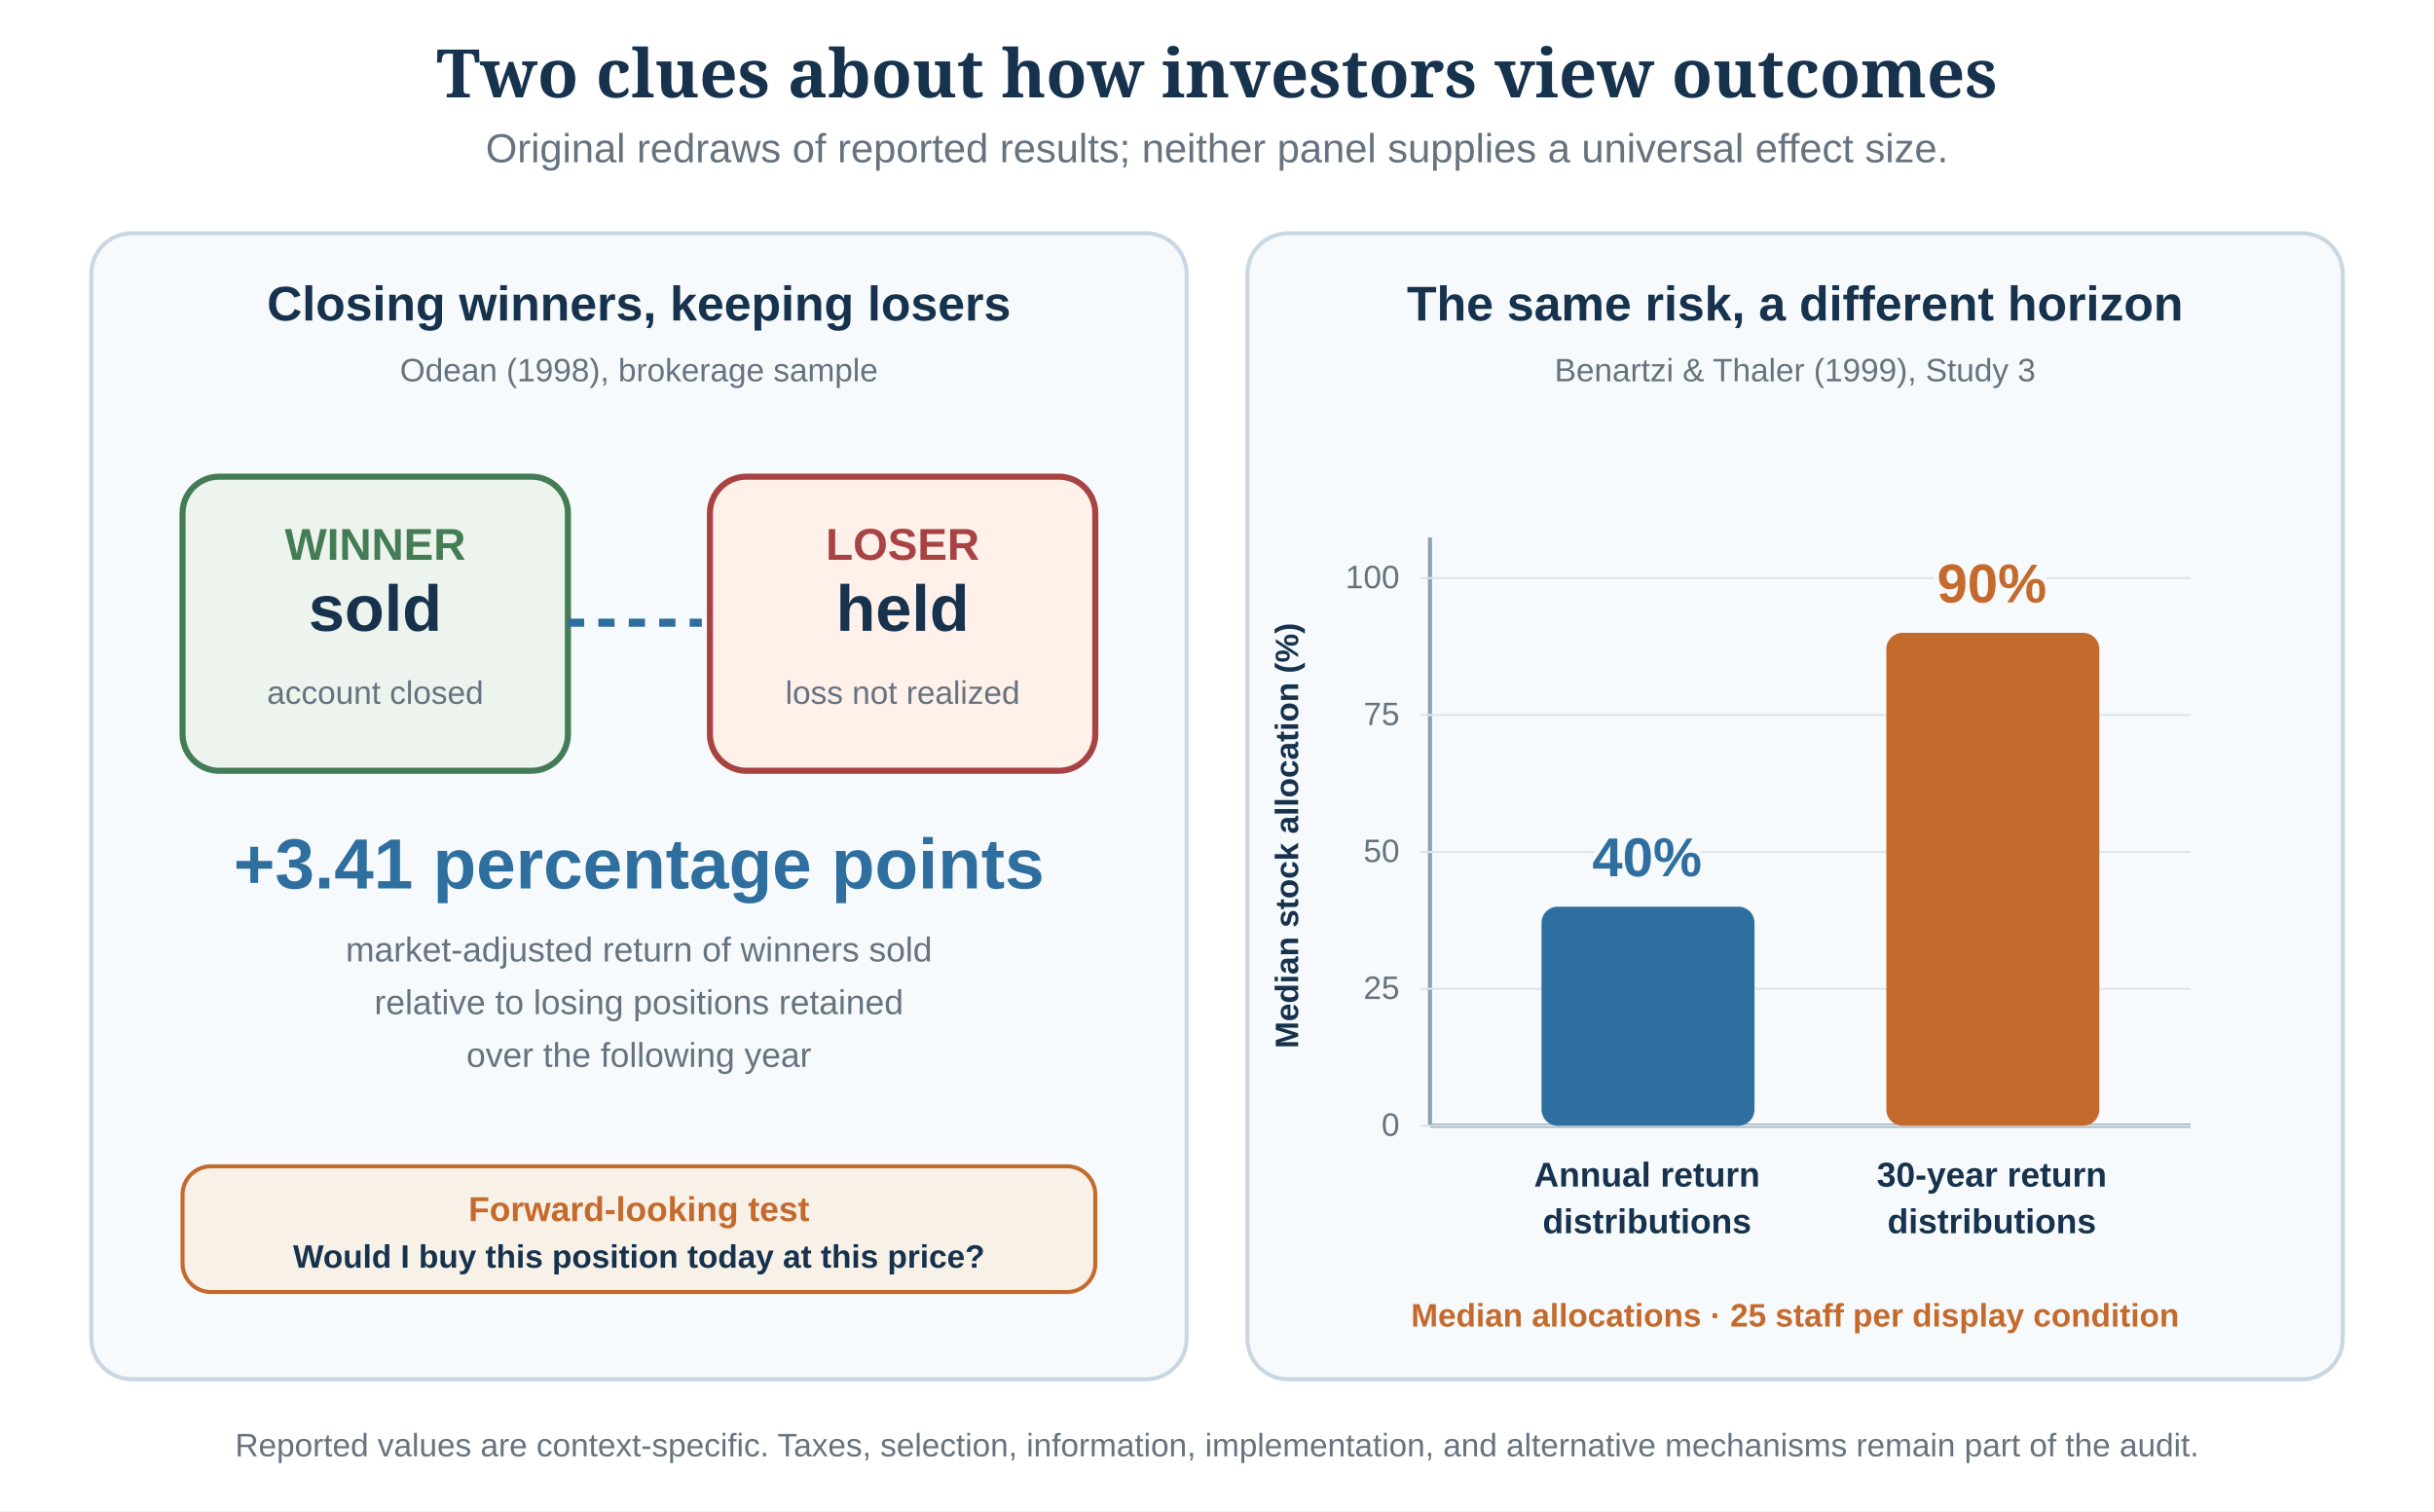
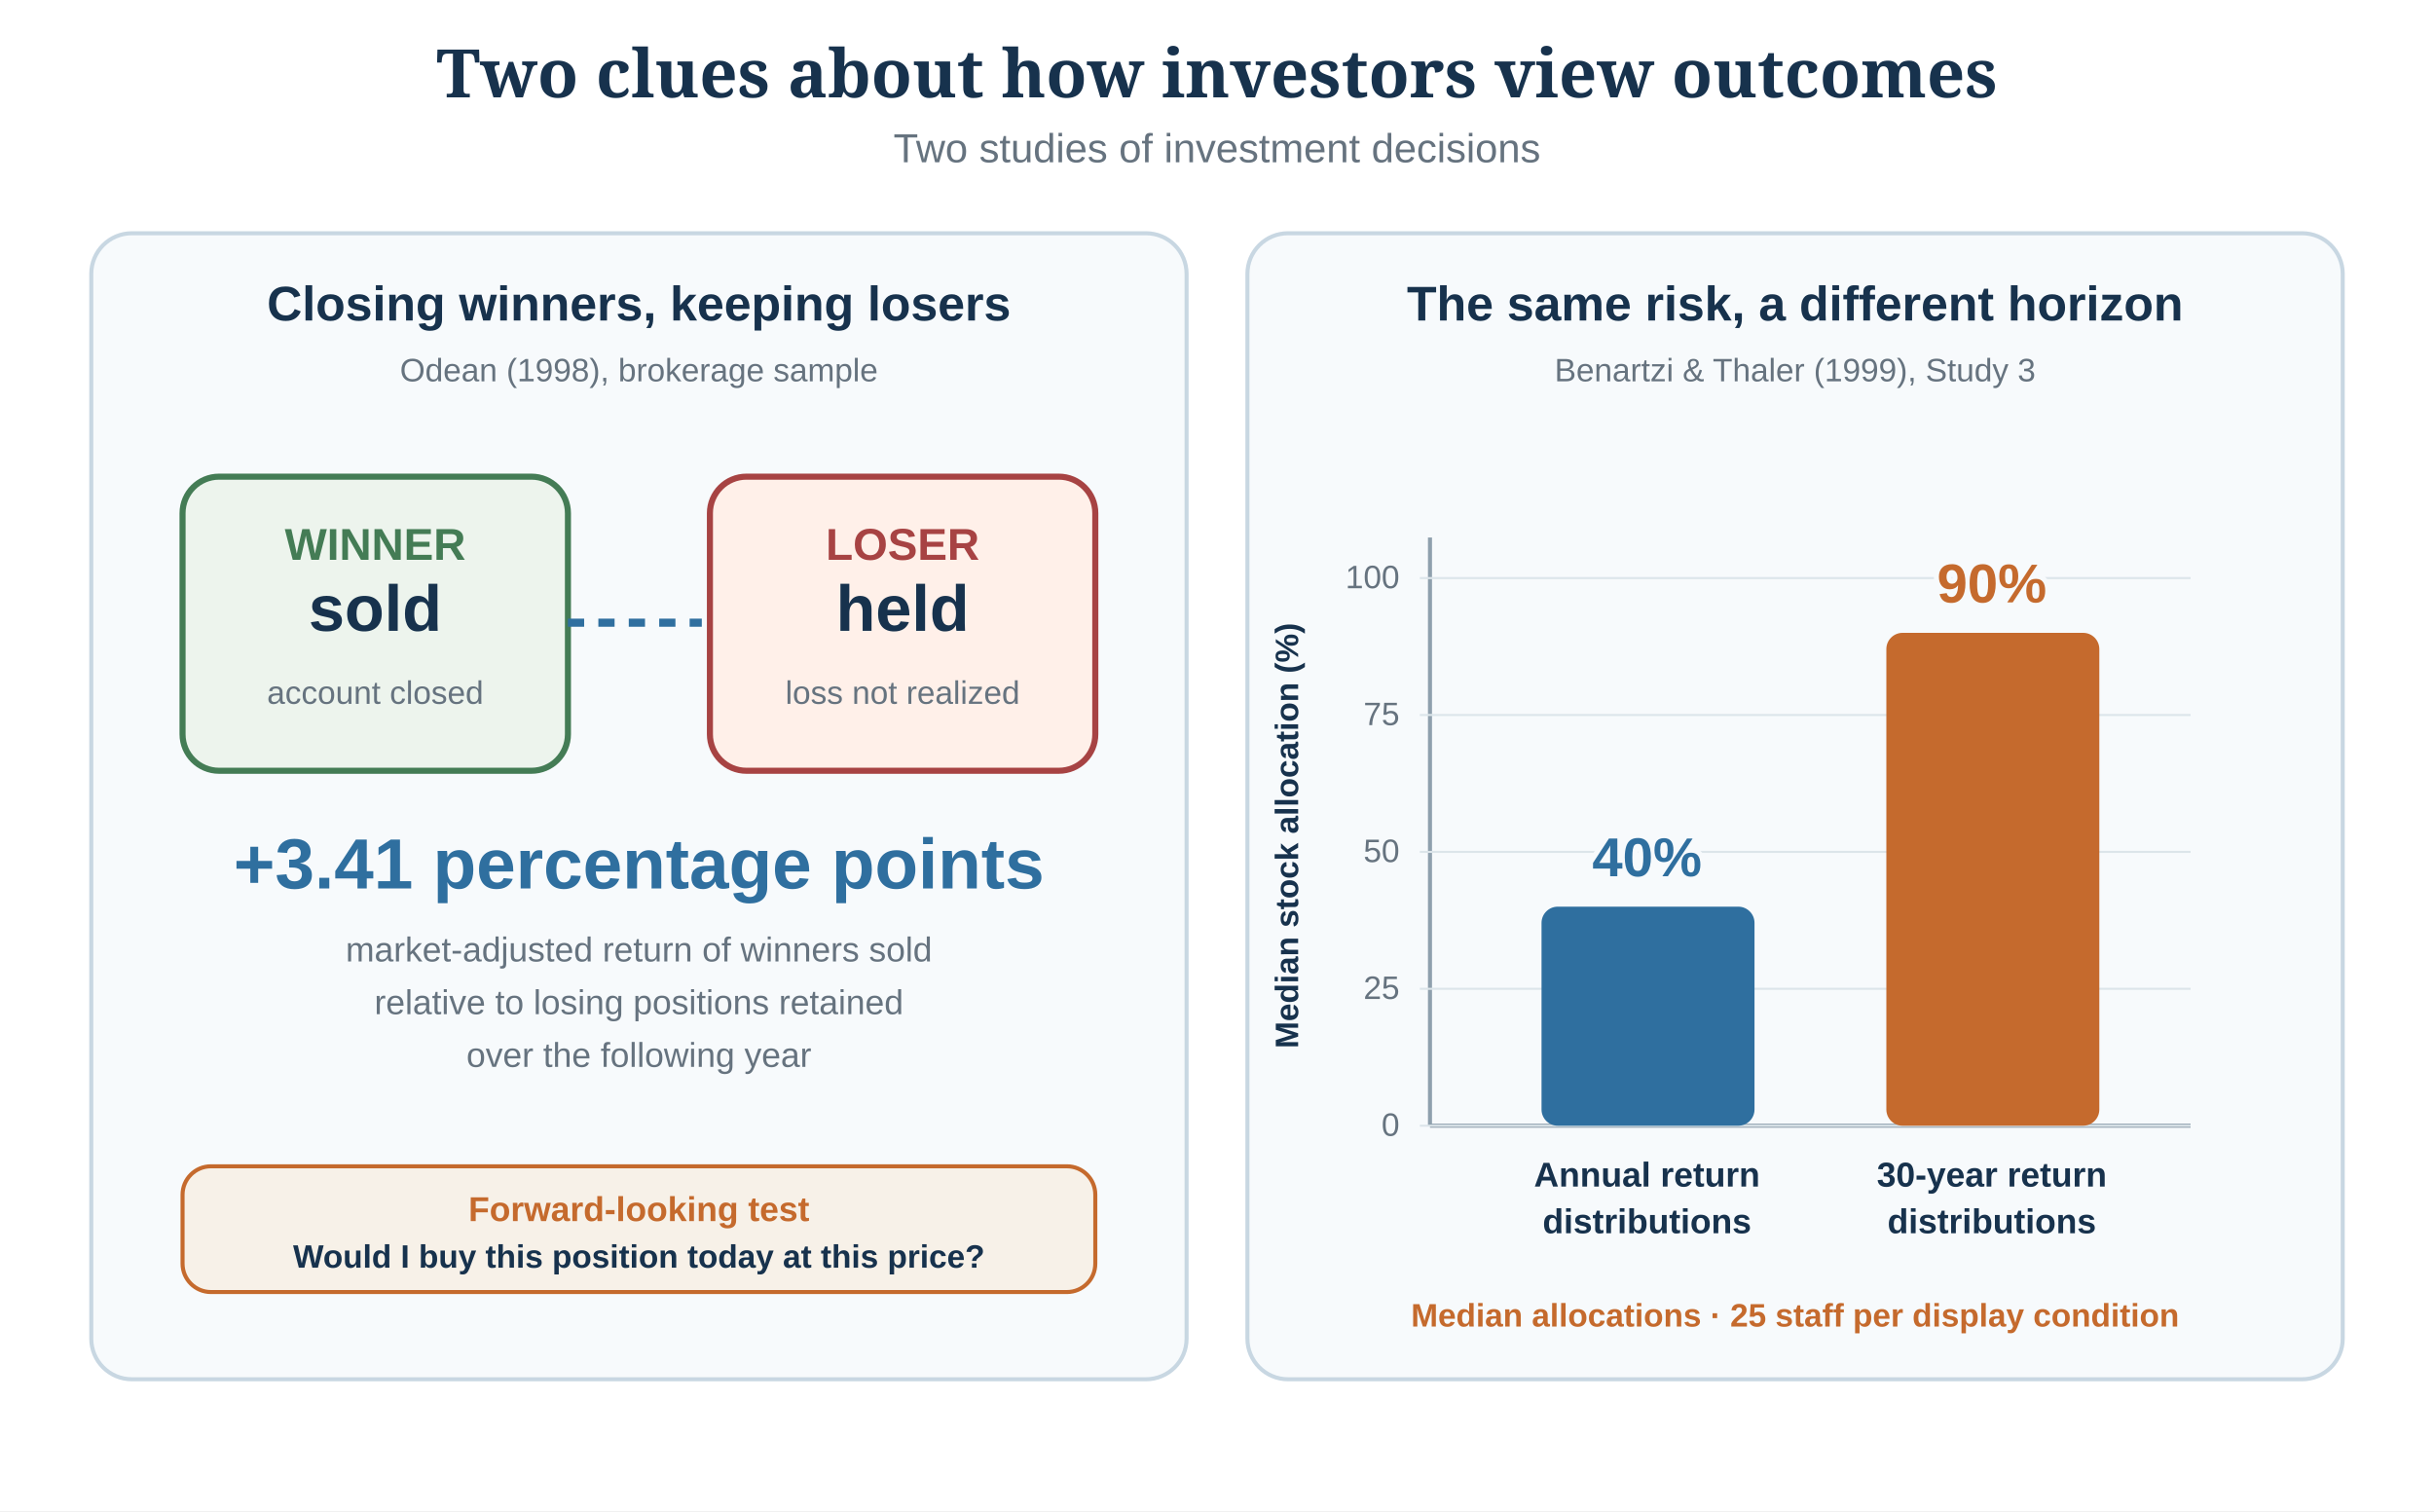
<svg xmlns="http://www.w3.org/2000/svg" width="1200" height="745" viewBox="0 0 1200 745" role="img" aria-labelledby="title desc">
  <defs>
    <marker id="blueArrow" viewBox="0 0 10 8" markerWidth="10" markerHeight="8" refX="9" refY="4" orient="auto" markerUnits="userSpaceOnUse">
      <path d="M0.5 0.8 L9 4 L0.5 7.2 Z" fill="#2f6f9f" />
    </marker>
    <marker id="orangeArrow" viewBox="0 0 10 8" markerWidth="10" markerHeight="8" refX="9" refY="4" orient="auto" markerUnits="userSpaceOnUse">
      <path d="M0.5 0.8 L9 4 L0.5 7.2 Z" fill="#c56a2d" />
    </marker>
    <filter id="shadow">
      <feDropShadow dx="0" dy="3" stdDeviation="4" flood-color="#17324d" flood-opacity="0.12" />
    </filter>
  </defs>
  <rect width="1200" height="745" fill="#ffffff" />
  <text x="600" y="48" text-anchor="middle" font-family="Georgia, serif" font-size="33.0" font-weight="700" fill="#17324d">Two clues about how investors view outcomes</text>
-   <text x="600" y="80" text-anchor="middle" font-family="Arial, sans-serif" font-size="20.0" font-weight="400" fill="#66737f">Original redraws of reported results; neither panel supplies a universal effect size.</text>
+   <text x="600" y="80" text-anchor="middle" font-family="Arial, sans-serif" font-size="20.0" font-weight="400" fill="#66737f">Two studies of investment decisions</text>
  <rect x="45" y="115" width="540" height="565" rx="20" fill="#f7fafc" stroke="#c8d7e2" stroke-width="2" />
  <text x="315" y="158" text-anchor="middle" font-family="Arial, sans-serif" font-size="24.0" font-weight="700" fill="#17324d">Closing winners, keeping losers</text>
  <text x="315" y="188" text-anchor="middle" font-family="Arial, sans-serif" font-size="16.0" font-weight="400" fill="#66737f">Odean (1998), brokerage sample</text>
  <rect x="90" y="235" width="190" height="145" rx="18" fill="#edf4ed" stroke="#447c55" stroke-width="3" />
  <text x="185" y="276" text-anchor="middle" font-family="Arial, sans-serif" font-size="22.0" font-weight="700" fill="#447c55">WINNER</text>
  <text x="185" y="311" text-anchor="middle" font-family="Arial, sans-serif" font-size="32.0" font-weight="700" fill="#17324d">sold</text>
  <text x="185" y="347" text-anchor="middle" font-family="Arial, sans-serif" font-size="16" font-weight="400" fill="#66737f">account closed</text>
  <rect x="350" y="235" width="190" height="145" rx="18" fill="#fff0e9" stroke="#a74343" stroke-width="3" />
  <text x="445" y="276" text-anchor="middle" font-family="Arial, sans-serif" font-size="22.0" font-weight="700" fill="#a74343">LOSER</text>
  <text x="445" y="311" text-anchor="middle" font-family="Arial, sans-serif" font-size="32.0" font-weight="700" fill="#17324d">held</text>
  <text x="445" y="347" text-anchor="middle" font-family="Arial, sans-serif" font-size="16" font-weight="400" fill="#66737f">loss not realized</text>
  <line x1="280" y1="307" x2="346" y2="307" stroke="#2f6f9f" stroke-width="4" stroke-dasharray="8 7" />
  <text x="315" y="438" text-anchor="middle" font-family="Arial, sans-serif" font-size="35.0" font-weight="700" fill="#2f6f9f">+3.41 percentage points</text>
  <text x="315" y="474" text-anchor="middle" font-family="Arial, sans-serif" font-size="17.0" font-weight="400" fill="#66737f">market-adjusted return of winners sold</text>
  <text x="315" y="500" text-anchor="middle" font-family="Arial, sans-serif" font-size="17.0" font-weight="400" fill="#66737f">relative to losing positions retained</text>
  <text x="315" y="526" text-anchor="middle" font-family="Arial, sans-serif" font-size="17.0" font-weight="400" fill="#66737f">over the following year</text>
  <rect x="90" y="575" width="450" height="62" rx="14" fill="#f7f1e8" stroke="#c56a2d" stroke-width="2" />
  <text x="315" y="602" text-anchor="middle" font-family="Arial, sans-serif" font-size="17.0" font-weight="700" fill="#c56a2d">Forward-looking test</text>
  <text x="315" y="625" text-anchor="middle" font-family="Arial, sans-serif" font-size="16.0" font-weight="700" fill="#17324d">Would I buy this position today at this price?</text>
  <rect x="615" y="115" width="540" height="565" rx="20" fill="#f7fafc" stroke="#c8d7e2" stroke-width="2" />
  <text x="885" y="158" text-anchor="middle" font-family="Arial, sans-serif" font-size="24.0" font-weight="700" fill="#17324d">The same risk, a different horizon</text>
  <text x="885" y="188" text-anchor="middle" font-family="Arial, sans-serif" font-size="16.0" font-weight="400" fill="#66737f">Benartzi &amp; Thaler (1999), Study 3</text>
  <line x1="705" y1="555" x2="1080" y2="555" stroke="#8fa0ad" stroke-width="2" />
  <line x1="705" y1="265" x2="705" y2="555" stroke="#8fa0ad" stroke-width="2" />
  <line x1="700" y1="555.0" x2="1080" y2="555.0" stroke="#dce5ea" stroke-width="1" />
  <line x1="700" y1="487.5" x2="1080" y2="487.5" stroke="#dce5ea" stroke-width="1" />
  <line x1="700" y1="420.0" x2="1080" y2="420.0" stroke="#dce5ea" stroke-width="1" />
  <line x1="700" y1="352.5" x2="1080" y2="352.5" stroke="#dce5ea" stroke-width="1" />
  <line x1="700" y1="285.0" x2="1080" y2="285.0" stroke="#dce5ea" stroke-width="1" />
  <rect x="760" y="447.0" width="105" height="108.0" rx="8" fill="#2f6f9f" />
  <text x="812" y="432.0" text-anchor="middle" font-family="Arial, sans-serif" font-size="27.0" font-weight="700" fill="#2f6f9f" stroke="#f7fafc" stroke-width="5" paint-order="stroke">40%</text>
  <text x="812" y="585" text-anchor="middle" font-family="Arial, sans-serif" font-size="17.0" font-weight="700" fill="#17324d">Annual return</text>
  <text x="812" y="608" text-anchor="middle" font-family="Arial, sans-serif" font-size="17.0" font-weight="700" fill="#17324d">distributions</text>
  <rect x="930" y="312.0" width="105" height="243.0" rx="8" fill="#c56a2d" />
  <text x="982" y="297.0" text-anchor="middle" font-family="Arial, sans-serif" font-size="27.0" font-weight="700" fill="#c56a2d" stroke="#f7fafc" stroke-width="5" paint-order="stroke">90%</text>
  <text x="982" y="585" text-anchor="middle" font-family="Arial, sans-serif" font-size="17.0" font-weight="700" fill="#17324d">30-year return</text>
  <text x="982" y="608" text-anchor="middle" font-family="Arial, sans-serif" font-size="17.0" font-weight="700" fill="#17324d">distributions</text>
  <text x="690" y="560.0" text-anchor="end" font-family="Arial, sans-serif" font-size="16" font-weight="400" fill="#66737f">0</text>
  <text x="690" y="492.5" text-anchor="end" font-family="Arial, sans-serif" font-size="16" font-weight="400" fill="#66737f">25</text>
  <text x="690" y="425.0" text-anchor="end" font-family="Arial, sans-serif" font-size="16" font-weight="400" fill="#66737f">50</text>
  <text x="690" y="357.5" text-anchor="end" font-family="Arial, sans-serif" font-size="16" font-weight="400" fill="#66737f">75</text>
  <text x="690" y="290.0" text-anchor="end" font-family="Arial, sans-serif" font-size="16" font-weight="400" fill="#66737f">100</text>
  <text x="640" y="412" text-anchor="middle" font-family="Arial, sans-serif" font-size="16.0" font-weight="700" fill="#17324d" transform="rotate(-90 640 412)">Median stock allocation (%)</text>
  <text x="885" y="654" text-anchor="middle" font-family="Arial, sans-serif" font-size="16.0" font-weight="700" fill="#c56a2d">Median allocations · 25 staff per display condition</text>
-   <text x="600" y="718" text-anchor="middle" font-family="Arial, sans-serif" font-size="16" font-weight="400" fill="#66737f">Reported values are context-specific. Taxes, selection, information, implementation, and alternative mechanisms remain part of the audit.</text>
</svg>
